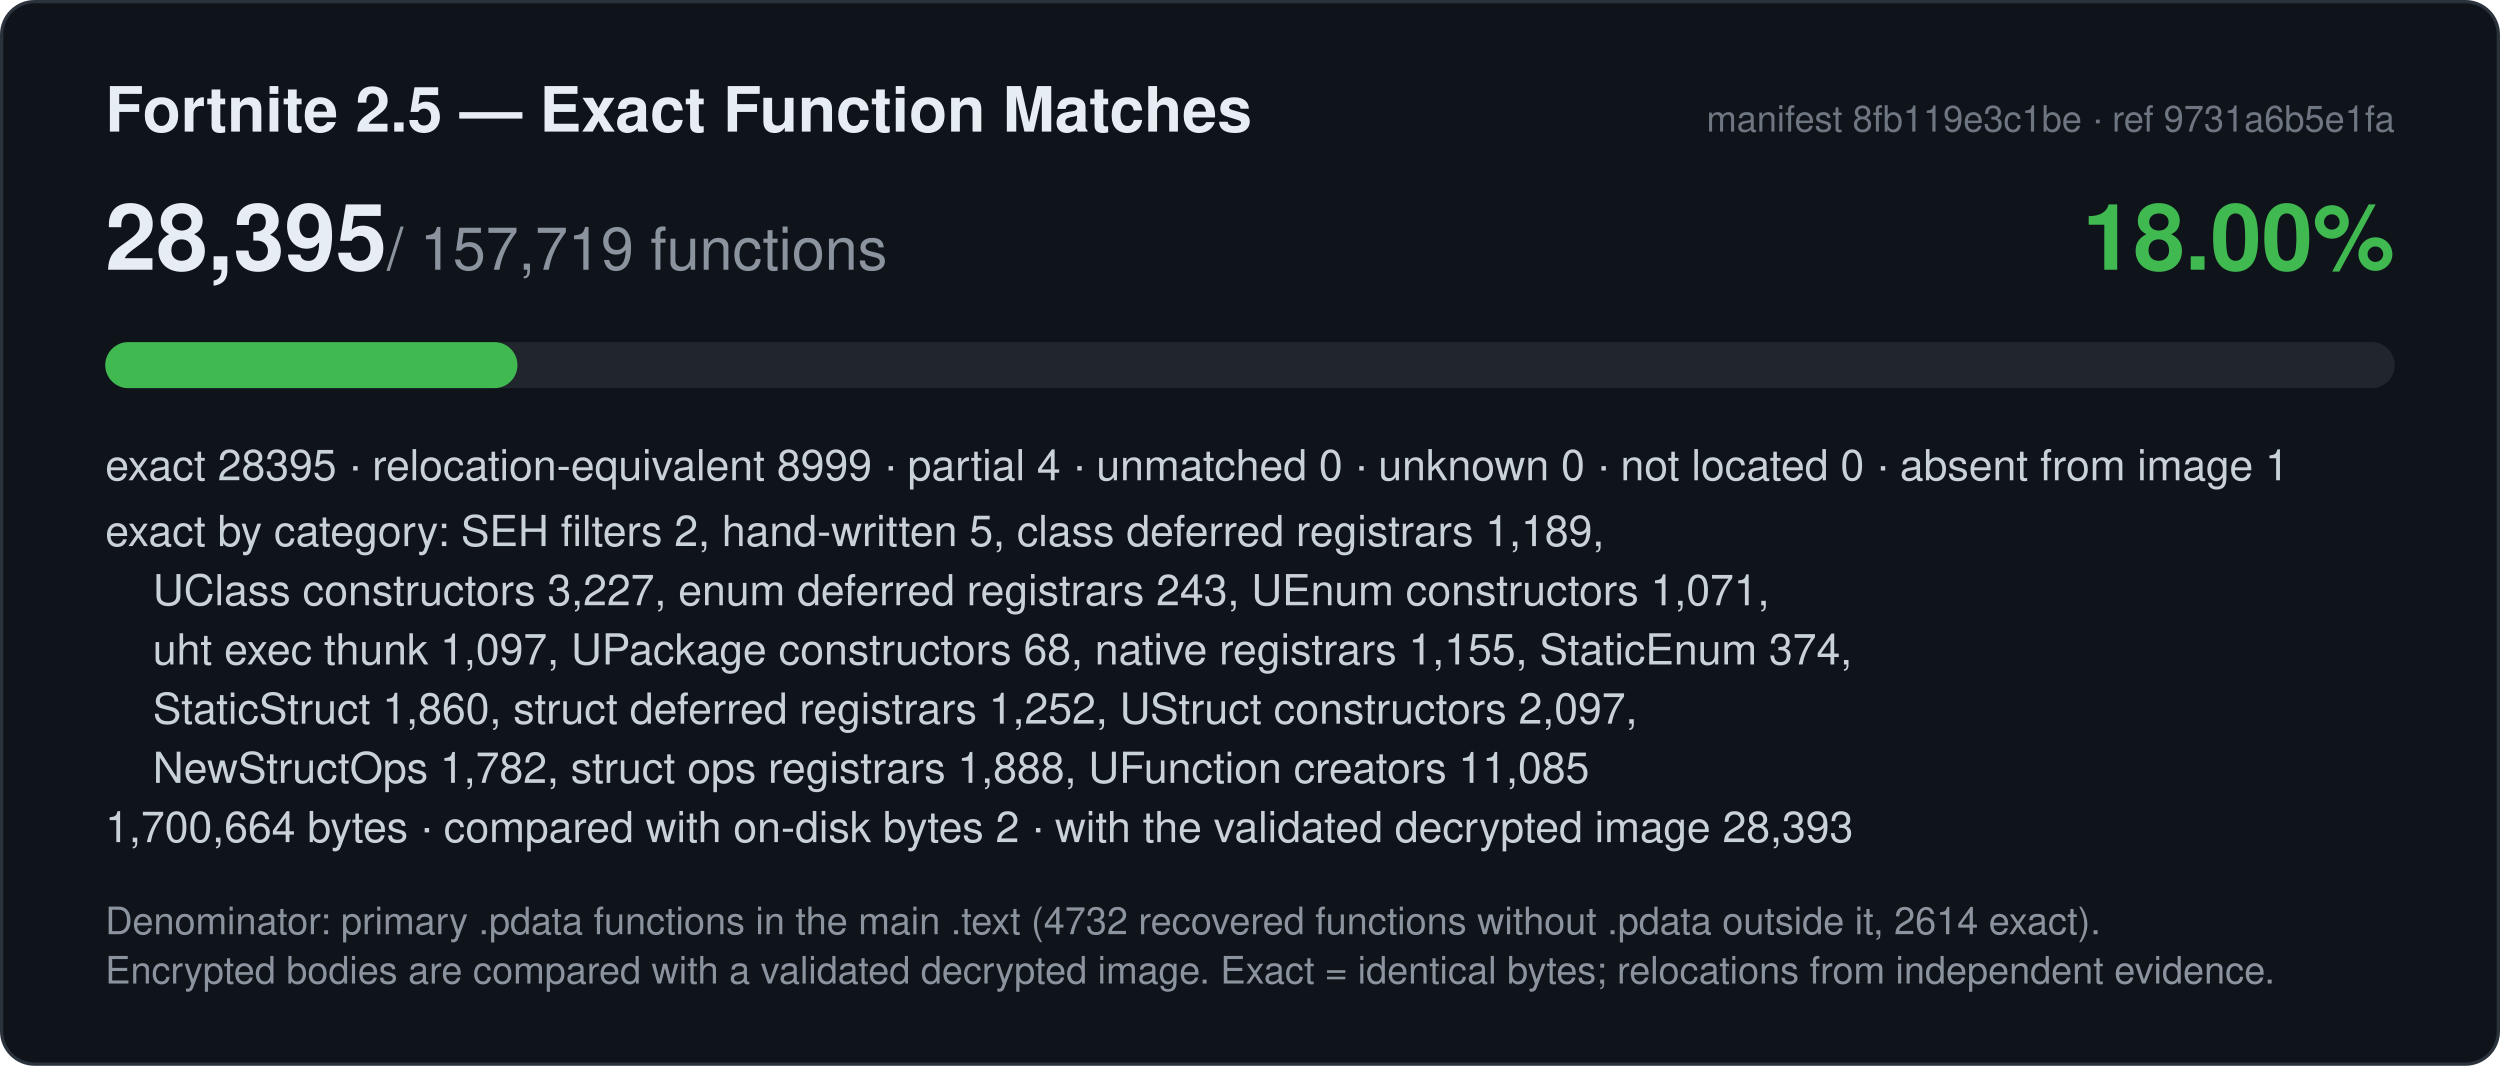
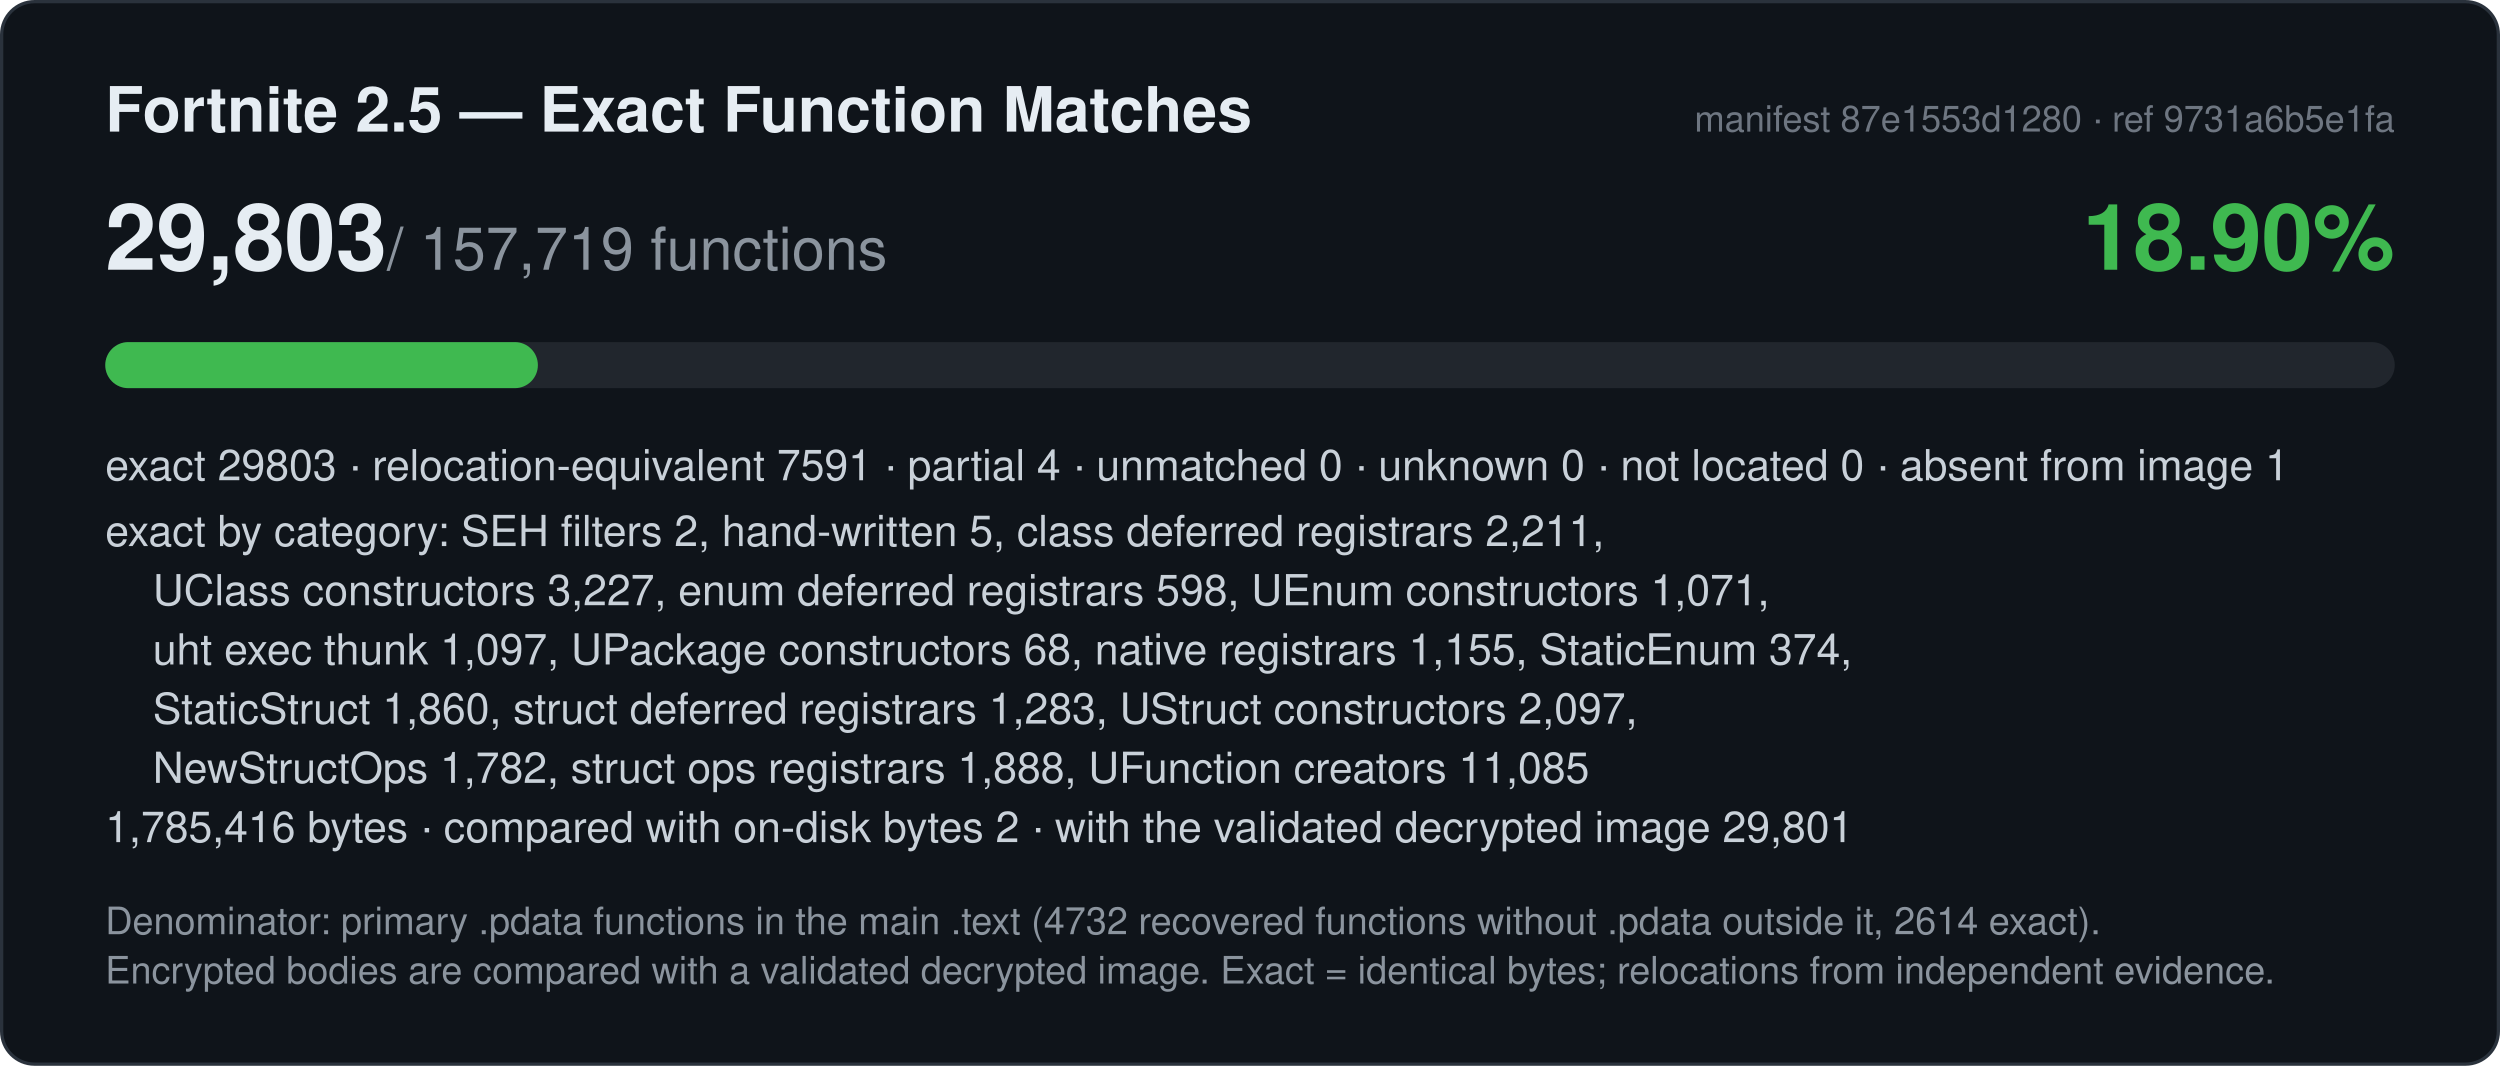
<svg xmlns="http://www.w3.org/2000/svg" width="760" height="324" viewBox="0 0 760 324" role="img" aria-labelledby="t d">
  <rect x="0.5" y="0.5" width="759" height="323" rx="10" fill="#0f141a" stroke="#2a323c" />
  <text x="32" y="40" font-family="Segoe UI, -apple-system, Helvetica, Arial, sans-serif" font-size="19" font-weight="600" fill="#e6edf3">Fortnite 2.5 — Exact Function Matches</text>
-   <text x="32" y="82" font-family="Segoe UI, -apple-system, Helvetica, Arial, sans-serif" font-size="28" font-weight="700" fill="#e6edf3">28,395<tspan font-size="18" font-weight="400" fill="#8b949e"> / 157,719 functions</tspan>
+   <text x="32" y="82" font-family="Segoe UI, -apple-system, Helvetica, Arial, sans-serif" font-size="28" font-weight="700" fill="#e6edf3">29,803<tspan font-size="18" font-weight="400" fill="#8b949e"> / 157,719 functions</tspan>
  </text>
-   <text x="728" y="82" text-anchor="end" font-family="Segoe UI, -apple-system, Helvetica, Arial, sans-serif" font-size="28" font-weight="700" fill="#3fb950">18.00%</text>
+   <text x="728" y="82" text-anchor="end" font-family="Segoe UI, -apple-system, Helvetica, Arial, sans-serif" font-size="28" font-weight="700" fill="#3fb950">18.90%</text>
  <rect x="32" y="104" width="696" height="14" rx="7" fill="#21262d" />
-   <rect x="32" y="104" width="125.305" height="14" rx="7.000" fill="#3fb950" />
-   <text x="32" y="146" font-family="Segoe UI, -apple-system, Helvetica, Arial, sans-serif" font-size="13" fill="#c9d1d9">exact 28395 · relocation-equivalent 8999 · partial 4 · unmatched 0 · unknown 0 · not located 0 · absent from image 1</text>
-   <text x="32" y="166" font-family="Segoe UI, -apple-system, Helvetica, Arial, sans-serif" font-size="13" fill="#c9d1d9" xml:space="preserve">exact by category: SEH filters 2, hand-written 5, class deferred registrars 1,189,</text>
-   <text x="32" y="184" font-family="Segoe UI, -apple-system, Helvetica, Arial, sans-serif" font-size="13" fill="#c9d1d9" xml:space="preserve">    UClass constructors 3,227, enum deferred registrars 243, UEnum constructors 1,071,</text>
+   <rect x="32" y="104" width="131.518" height="14" rx="7.000" fill="#3fb950" />
+   <text x="32" y="146" font-family="Segoe UI, -apple-system, Helvetica, Arial, sans-serif" font-size="13" fill="#c9d1d9">exact 29803 · relocation-equivalent 7591 · partial 4 · unmatched 0 · unknown 0 · not located 0 · absent from image 1</text>
+   <text x="32" y="166" font-family="Segoe UI, -apple-system, Helvetica, Arial, sans-serif" font-size="13" fill="#c9d1d9" xml:space="preserve">exact by category: SEH filters 2, hand-written 5, class deferred registrars 2,211,</text>
+   <text x="32" y="184" font-family="Segoe UI, -apple-system, Helvetica, Arial, sans-serif" font-size="13" fill="#c9d1d9" xml:space="preserve">    UClass constructors 3,227, enum deferred registrars 598, UEnum constructors 1,071,</text>
  <text x="32" y="202" font-family="Segoe UI, -apple-system, Helvetica, Arial, sans-serif" font-size="13" fill="#c9d1d9" xml:space="preserve">    uht exec thunk 1,097, UPackage constructors 68, native registrars 1,155, StaticEnum 374,</text>
-   <text x="32" y="220" font-family="Segoe UI, -apple-system, Helvetica, Arial, sans-serif" font-size="13" fill="#c9d1d9" xml:space="preserve">    StaticStruct 1,860, struct deferred registrars 1,252, UStruct constructors 2,097,</text>
+   <text x="32" y="220" font-family="Segoe UI, -apple-system, Helvetica, Arial, sans-serif" font-size="13" fill="#c9d1d9" xml:space="preserve">    StaticStruct 1,860, struct deferred registrars 1,283, UStruct constructors 2,097,</text>
  <text x="32" y="238" font-family="Segoe UI, -apple-system, Helvetica, Arial, sans-serif" font-size="13" fill="#c9d1d9" xml:space="preserve">    NewStructOps 1,782, struct ops registrars 1,888, UFunction creators 11,085</text>
-   <text x="32" y="256" font-family="Segoe UI, -apple-system, Helvetica, Arial, sans-serif" font-size="13" fill="#c9d1d9">1,700,664 bytes · compared with on-disk bytes 2 · with the validated decrypted image 28,393</text>
+   <text x="32" y="256" font-family="Segoe UI, -apple-system, Helvetica, Arial, sans-serif" font-size="13" fill="#c9d1d9">1,785,416 bytes · compared with on-disk bytes 2 · with the validated decrypted image 29,801</text>
  <text x="32" y="284" font-family="Segoe UI, -apple-system, Helvetica, Arial, sans-serif" font-size="11.5" fill="#8b949e">Denominator: primary .pdata functions in the main .text (4732 recovered functions without .pdata outside it, 2614 exact).</text>
  <text x="32" y="299" font-family="Segoe UI, -apple-system, Helvetica, Arial, sans-serif" font-size="11.5" fill="#8b949e">Encrypted bodies are compared with a validated decrypted image. Exact = identical bytes; relocations from independent evidence.</text>
-   <text x="728" y="40" text-anchor="end" font-family="Segoe UI, -apple-system, Helvetica, Arial, sans-serif" font-size="11" fill="#6e7681">manifest 8fb119e3c1be · ref 9731a6b5e1fa</text>
+   <text x="728" y="40" text-anchor="end" font-family="Segoe UI, -apple-system, Helvetica, Arial, sans-serif" font-size="11" fill="#6e7681">manifest 87e1553d1280 · ref 9731a6b5e1fa</text>
</svg>
